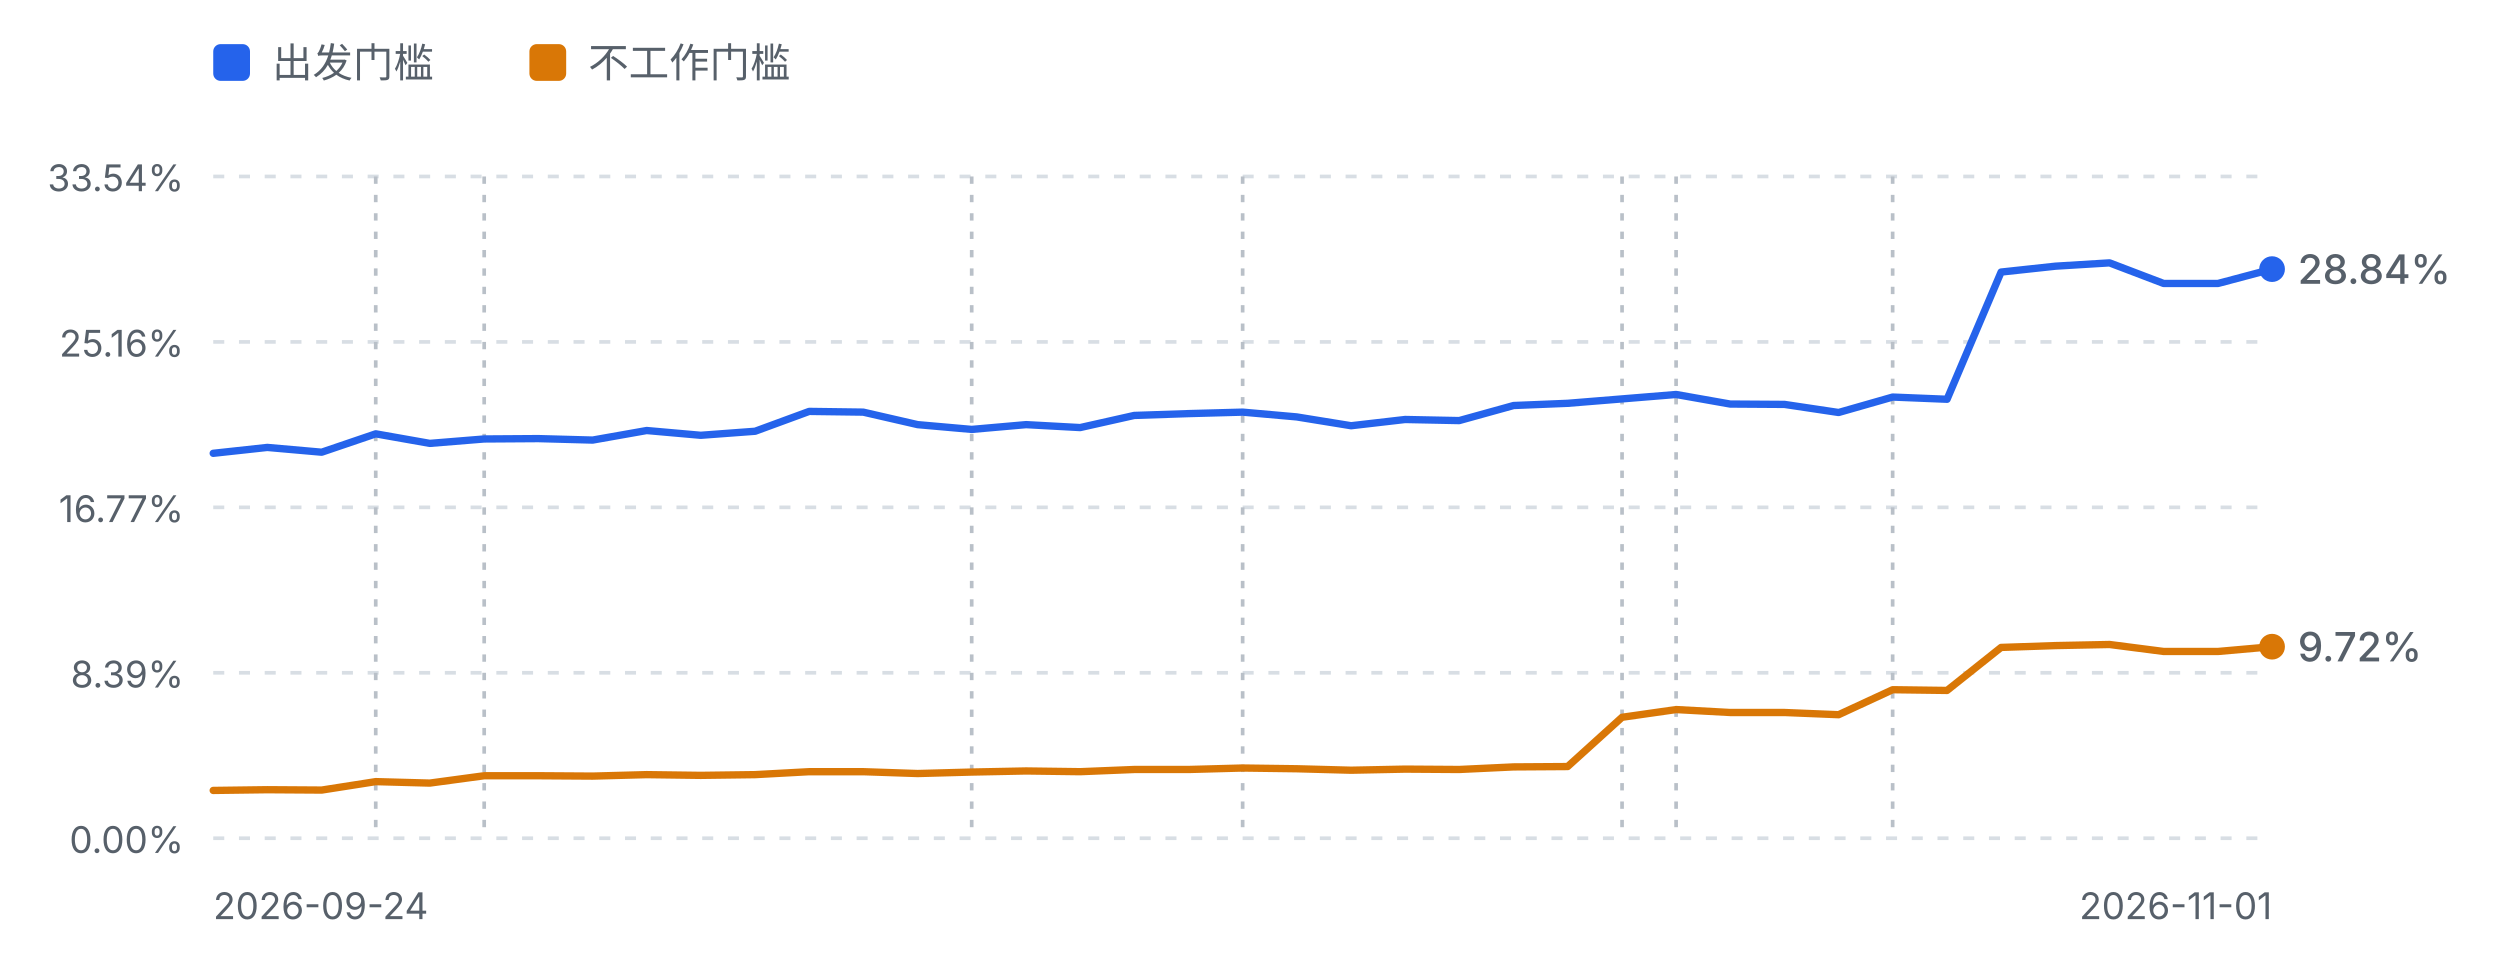
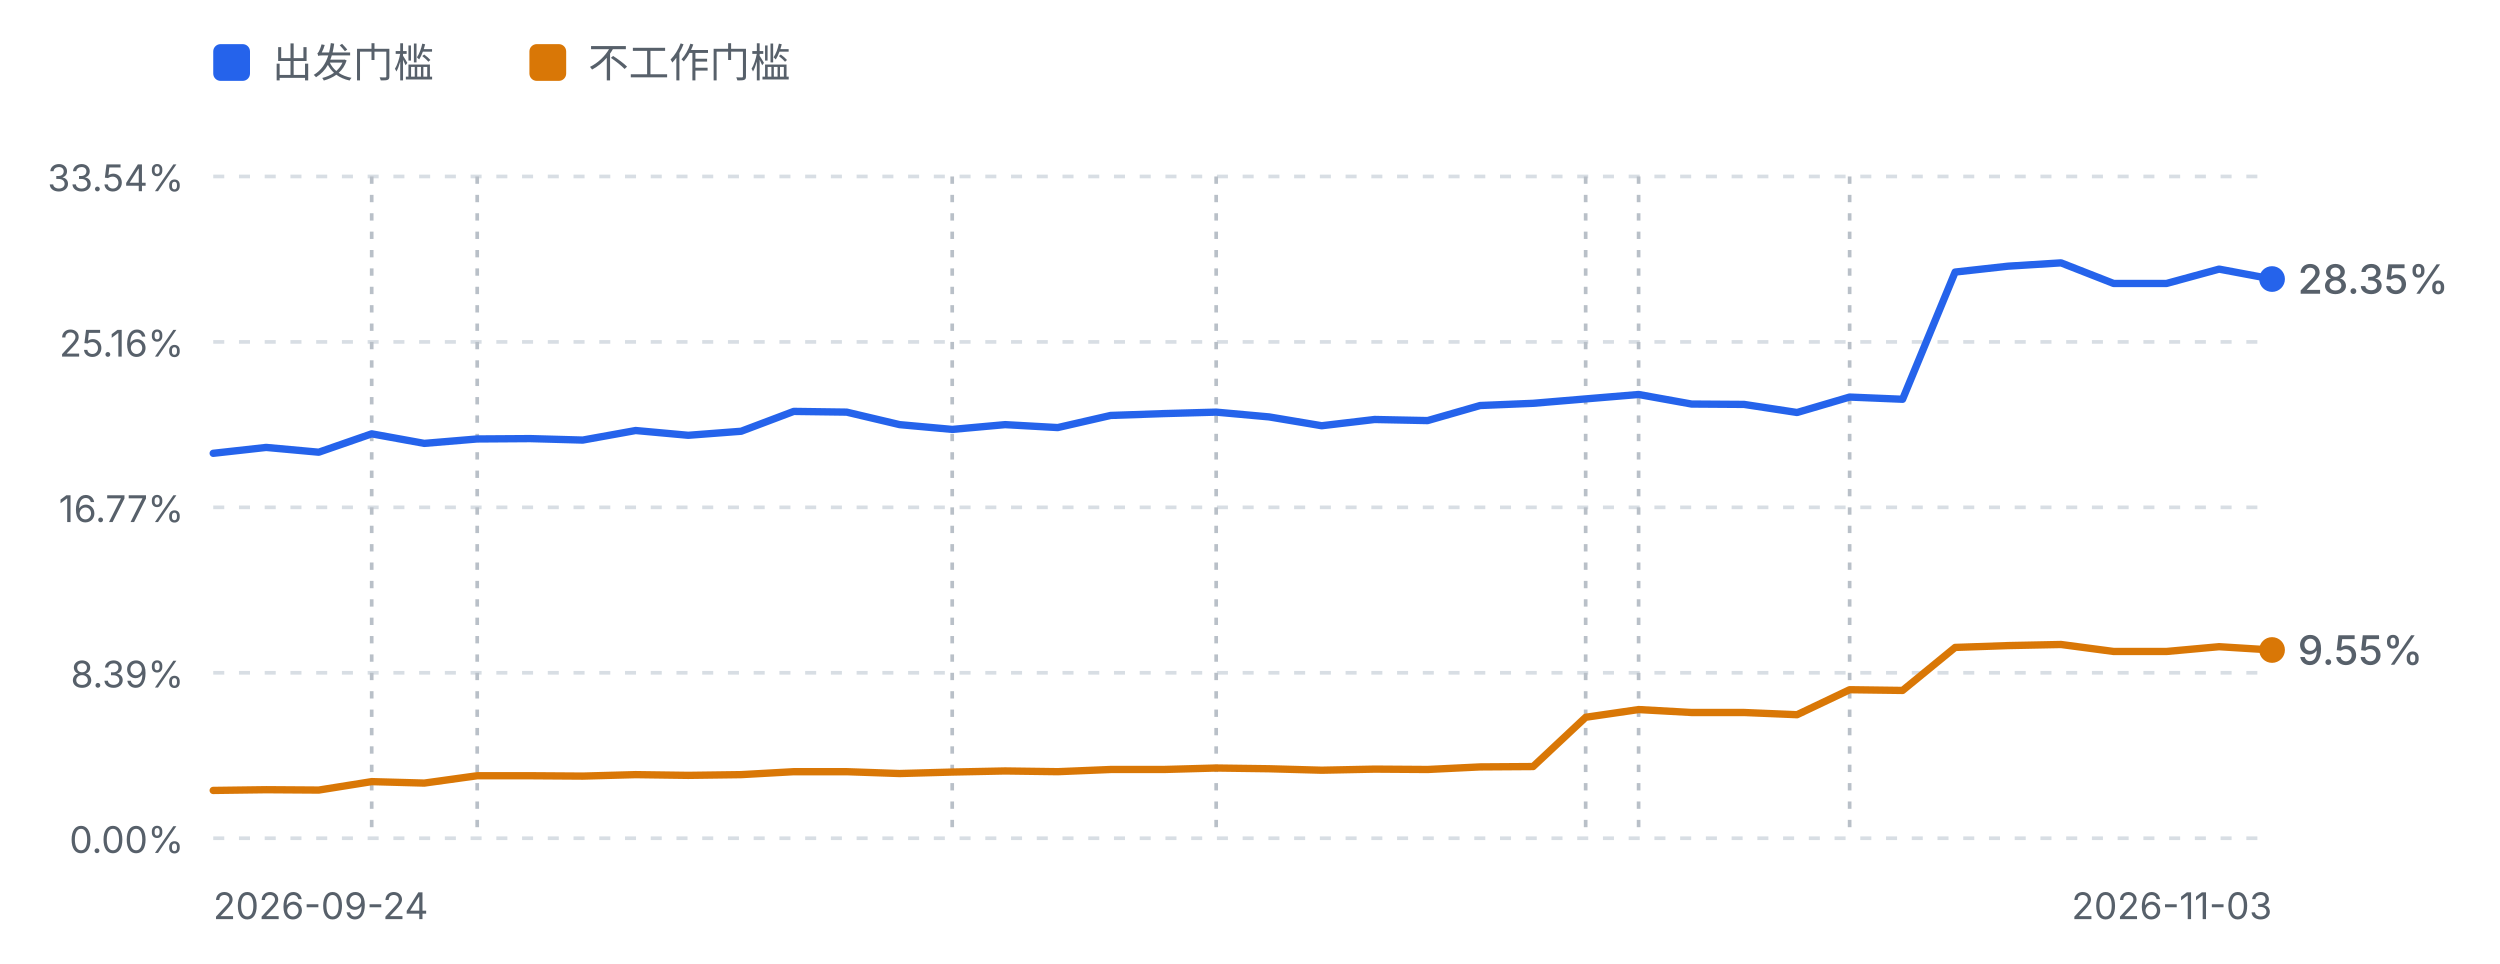
<svg xmlns="http://www.w3.org/2000/svg" viewBox="0 0 680 262" width="680" height="262" role="img" aria-label="进度曲线：出发门槛与不工作门槛">
  <defs>
    <style>
      .fg-muted { fill: #57606a; font-family: ui-sans-serif, system-ui, -apple-system, "Segoe UI", sans-serif; }
      .grid { stroke: #d8dee4; stroke-width: 1; stroke-dasharray: 3 4; }
      .mark { stroke: #b9c0c8; stroke-width: 1; stroke-dasharray: 2 3; }
      .line-dep { fill: none; stroke: #2563eb; stroke-width: 2; stroke-linejoin: round; stroke-linecap: round; }
      .line-fire { fill: none; stroke: #d97706; stroke-width: 2; stroke-linejoin: round; stroke-linecap: round; }
      @media (prefers-color-scheme: dark) {
        .fg-muted { fill: #8b949e; }
        .grid { stroke: #30363d; }
        .mark { stroke: #4d545c; }
        .line-dep { stroke: #60a5fa; }
        .line-fire { stroke: #f0b429; }
      }
    </style>
  </defs>
  <rect x="58" y="12" width="10" height="10" rx="2" fill="#2563eb" />
  <text class="fg-muted" x="74" y="21" font-size="11">出发门槛</text>
  <rect x="144" y="12" width="10" height="10" rx="2" fill="#d97706" />
  <text class="fg-muted" x="160" y="21" font-size="11">不工作门槛</text>
  <line class="grid" x1="58" y1="48.0" x2="618" y2="48.0" />
  <text class="fg-muted" x="50" y="52.0" text-anchor="end" font-size="10">33.54%</text>
  <line class="grid" x1="58" y1="93.0" x2="618" y2="93.0" />
  <text class="fg-muted" x="50" y="97.0" text-anchor="end" font-size="10">25.16%</text>
  <line class="grid" x1="58" y1="138.0" x2="618" y2="138.0" />
  <text class="fg-muted" x="50" y="142.0" text-anchor="end" font-size="10">16.77%</text>
  <line class="grid" x1="58" y1="183.0" x2="618" y2="183.0" />
  <text class="fg-muted" x="50" y="187.0" text-anchor="end" font-size="10">8.39%</text>
  <line class="grid" x1="58" y1="228.0" x2="618" y2="228.0" />
  <text class="fg-muted" x="50" y="232.0" text-anchor="end" font-size="10">0.00%</text>
-   <line class="mark" x1="102.2" y1="48" x2="102.2" y2="228.0" />
-   <line class="mark" x1="131.7" y1="48" x2="131.7" y2="228.0" />
-   <line class="mark" x1="264.3" y1="48" x2="264.3" y2="228.0" />
-   <line class="mark" x1="338.0" y1="48" x2="338.0" y2="228.0" />
-   <line class="mark" x1="441.2" y1="48" x2="441.2" y2="228.0" />
-   <line class="mark" x1="455.9" y1="48" x2="455.9" y2="228.0" />
-   <line class="mark" x1="514.8" y1="48" x2="514.8" y2="228.0" />
-   <path d="M58.0,123.3 L72.7,121.7 L87.5,123.0 L102.2,118.0 L116.9,120.6 L131.7,119.4 L146.4,119.3 L161.2,119.7 L175.9,117.1 L190.6,118.4 L205.4,117.3 L220.1,111.9 L234.8,112.1 L249.6,115.5 L264.3,116.8 L279.1,115.5 L293.8,116.3 L308.5,113.0 L323.3,112.5 L338.0,112.1 L352.7,113.4 L367.5,115.8 L382.2,114.1 L396.9,114.4 L411.7,110.3 L426.4,109.7 L441.2,108.5 L455.9,107.3 L470.6,109.9 L485.4,110.0 L500.1,112.2 L514.8,108.0 L529.6,108.6 L544.3,74.0 L559.1,72.4 L573.8,71.5 L588.5,77.1 L603.3,77.1 L618.0,73.2" class="line-dep" />
-   <path d="M58.0,215.0 L72.7,214.8 L87.5,214.9 L102.2,212.6 L116.9,213.0 L131.7,211.0 L146.4,211.0 L161.2,211.1 L175.9,210.7 L190.6,210.9 L205.4,210.7 L220.1,209.9 L234.8,209.9 L249.6,210.4 L264.3,210.0 L279.1,209.7 L293.8,209.9 L308.5,209.3 L323.3,209.3 L338.0,208.9 L352.7,209.1 L367.5,209.5 L382.2,209.2 L396.9,209.3 L411.7,208.6 L426.4,208.5 L441.2,195.1 L455.9,193.0 L470.6,193.8 L485.4,193.8 L500.1,194.4 L514.8,187.6 L529.6,187.8 L544.3,176.1 L559.1,175.6 L573.8,175.3 L588.5,177.2 L603.3,177.2 L618.0,175.9" class="line-fire" />
-   <circle cx="618.0" cy="175.9" r="3.5" fill="#d97706" />
-   <text class="fg-muted" x="625.0" y="179.9" font-size="11" font-weight="500" fill="#d97706">9.72%</text>
-   <circle cx="618.0" cy="73.2" r="3.5" fill="#2563eb" />
-   <text class="fg-muted" x="625.0" y="77.2" font-size="11" font-weight="500" fill="#2563eb">28.84%</text>
+   <line class="mark" x1="101.1" y1="48" x2="101.1" y2="228.0" />
+   <line class="mark" x1="129.8" y1="48" x2="129.8" y2="228.0" />
+   <line class="mark" x1="259.0" y1="48" x2="259.0" y2="228.0" />
+   <line class="mark" x1="330.8" y1="48" x2="330.8" y2="228.0" />
+   <line class="mark" x1="431.3" y1="48" x2="431.3" y2="228.0" />
+   <line class="mark" x1="445.7" y1="48" x2="445.7" y2="228.0" />
+   <line class="mark" x1="503.1" y1="48" x2="503.1" y2="228.0" />
+   <path d="M58.0,123.3 L72.4,121.7 L86.7,123.0 L101.1,118.0 L115.4,120.6 L129.8,119.4 L144.2,119.3 L158.5,119.7 L172.9,117.1 L187.2,118.4 L201.6,117.3 L215.9,111.9 L230.3,112.1 L244.7,115.5 L259.0,116.8 L273.4,115.5 L287.7,116.3 L302.1,113.0 L316.5,112.5 L330.8,112.1 L345.2,113.4 L359.5,115.8 L373.9,114.1 L388.3,114.4 L402.6,110.3 L417.0,109.7 L431.3,108.5 L445.7,107.3 L460.1,109.9 L474.4,110.0 L488.8,112.2 L503.1,108.0 L517.5,108.6 L531.8,74.0 L546.2,72.4 L560.6,71.5 L574.9,77.1 L589.3,77.1 L603.6,73.2 L618.0,75.9" class="line-dep" />
+   <path d="M58.0,215.0 L72.4,214.8 L86.7,214.9 L101.1,212.6 L115.4,213.0 L129.8,211.0 L144.2,211.0 L158.5,211.1 L172.9,210.7 L187.2,210.9 L201.6,210.7 L215.9,209.9 L230.3,209.9 L244.7,210.4 L259.0,210.0 L273.4,209.7 L287.7,209.9 L302.1,209.3 L316.5,209.3 L330.8,208.9 L345.2,209.1 L359.5,209.5 L373.9,209.2 L388.3,209.3 L402.6,208.6 L417.0,208.5 L431.3,195.1 L445.7,193.0 L460.1,193.8 L474.4,193.8 L488.8,194.4 L503.1,187.6 L517.5,187.8 L531.8,176.1 L546.2,175.6 L560.6,175.3 L574.9,177.2 L589.3,177.2 L603.6,175.9 L618.0,176.8" class="line-fire" />
+   <circle cx="618.0" cy="176.8" r="3.5" fill="#d97706" />
+   <text class="fg-muted" x="625.0" y="180.8" font-size="11" font-weight="500" fill="#d97706">9.55%</text>
+   <circle cx="618.0" cy="75.9" r="3.5" fill="#2563eb" />
+   <text class="fg-muted" x="625.0" y="79.9" font-size="11" font-weight="500" fill="#2563eb">28.35%</text>
  <text class="fg-muted" x="58" y="250" font-size="10">2026-09-24</text>
-   <text class="fg-muted" x="618" y="250" text-anchor="end" font-size="10">2026-11-01</text>
+   <text class="fg-muted" x="618" y="250" text-anchor="end" font-size="10">2026-11-03</text>
</svg>
